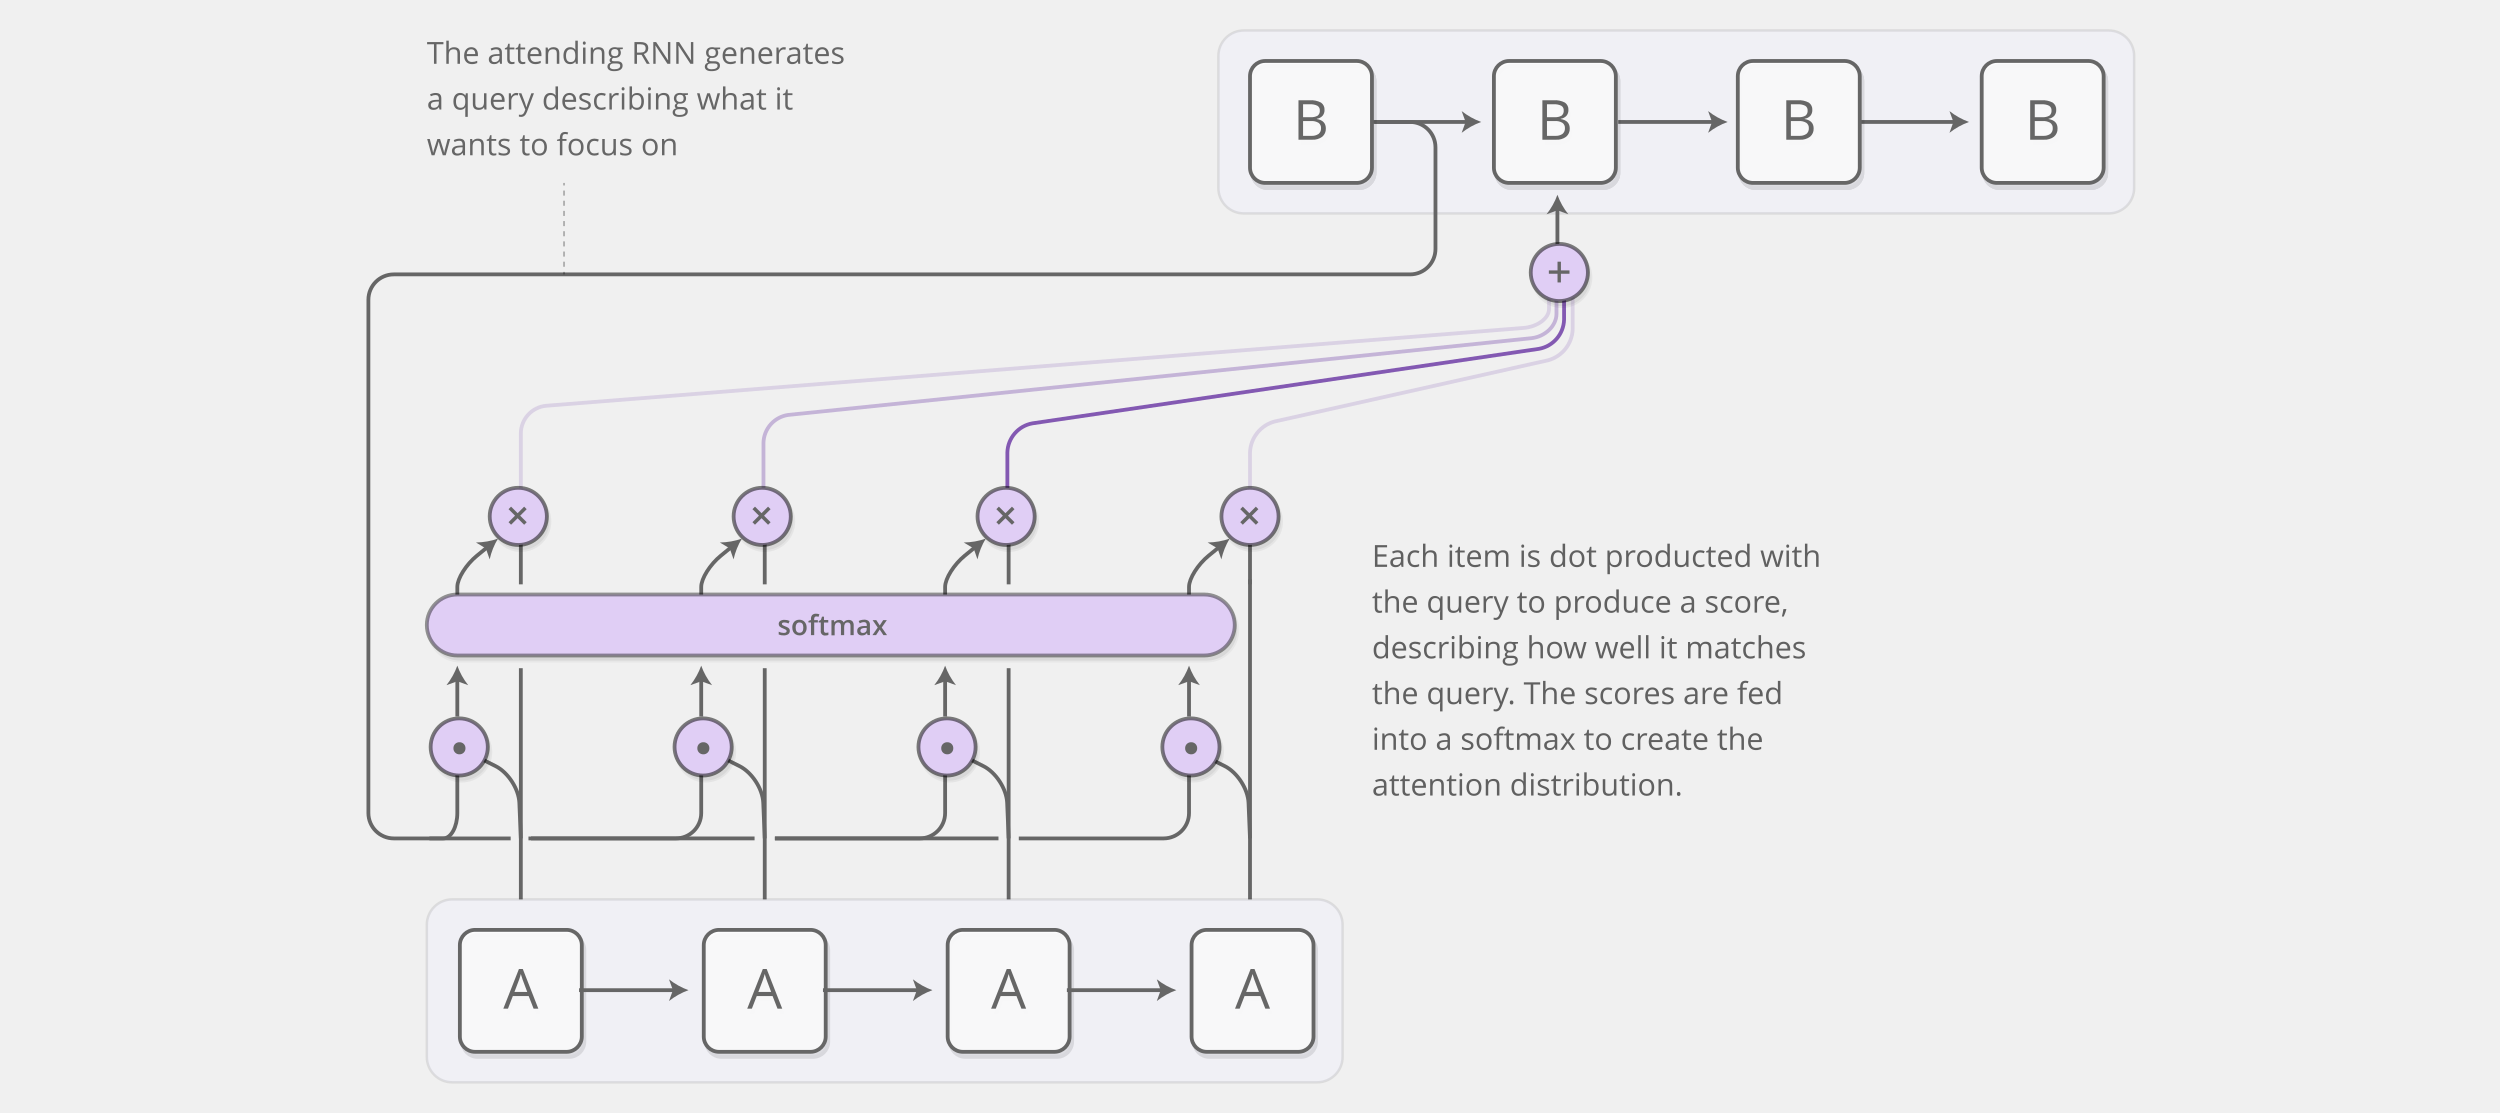
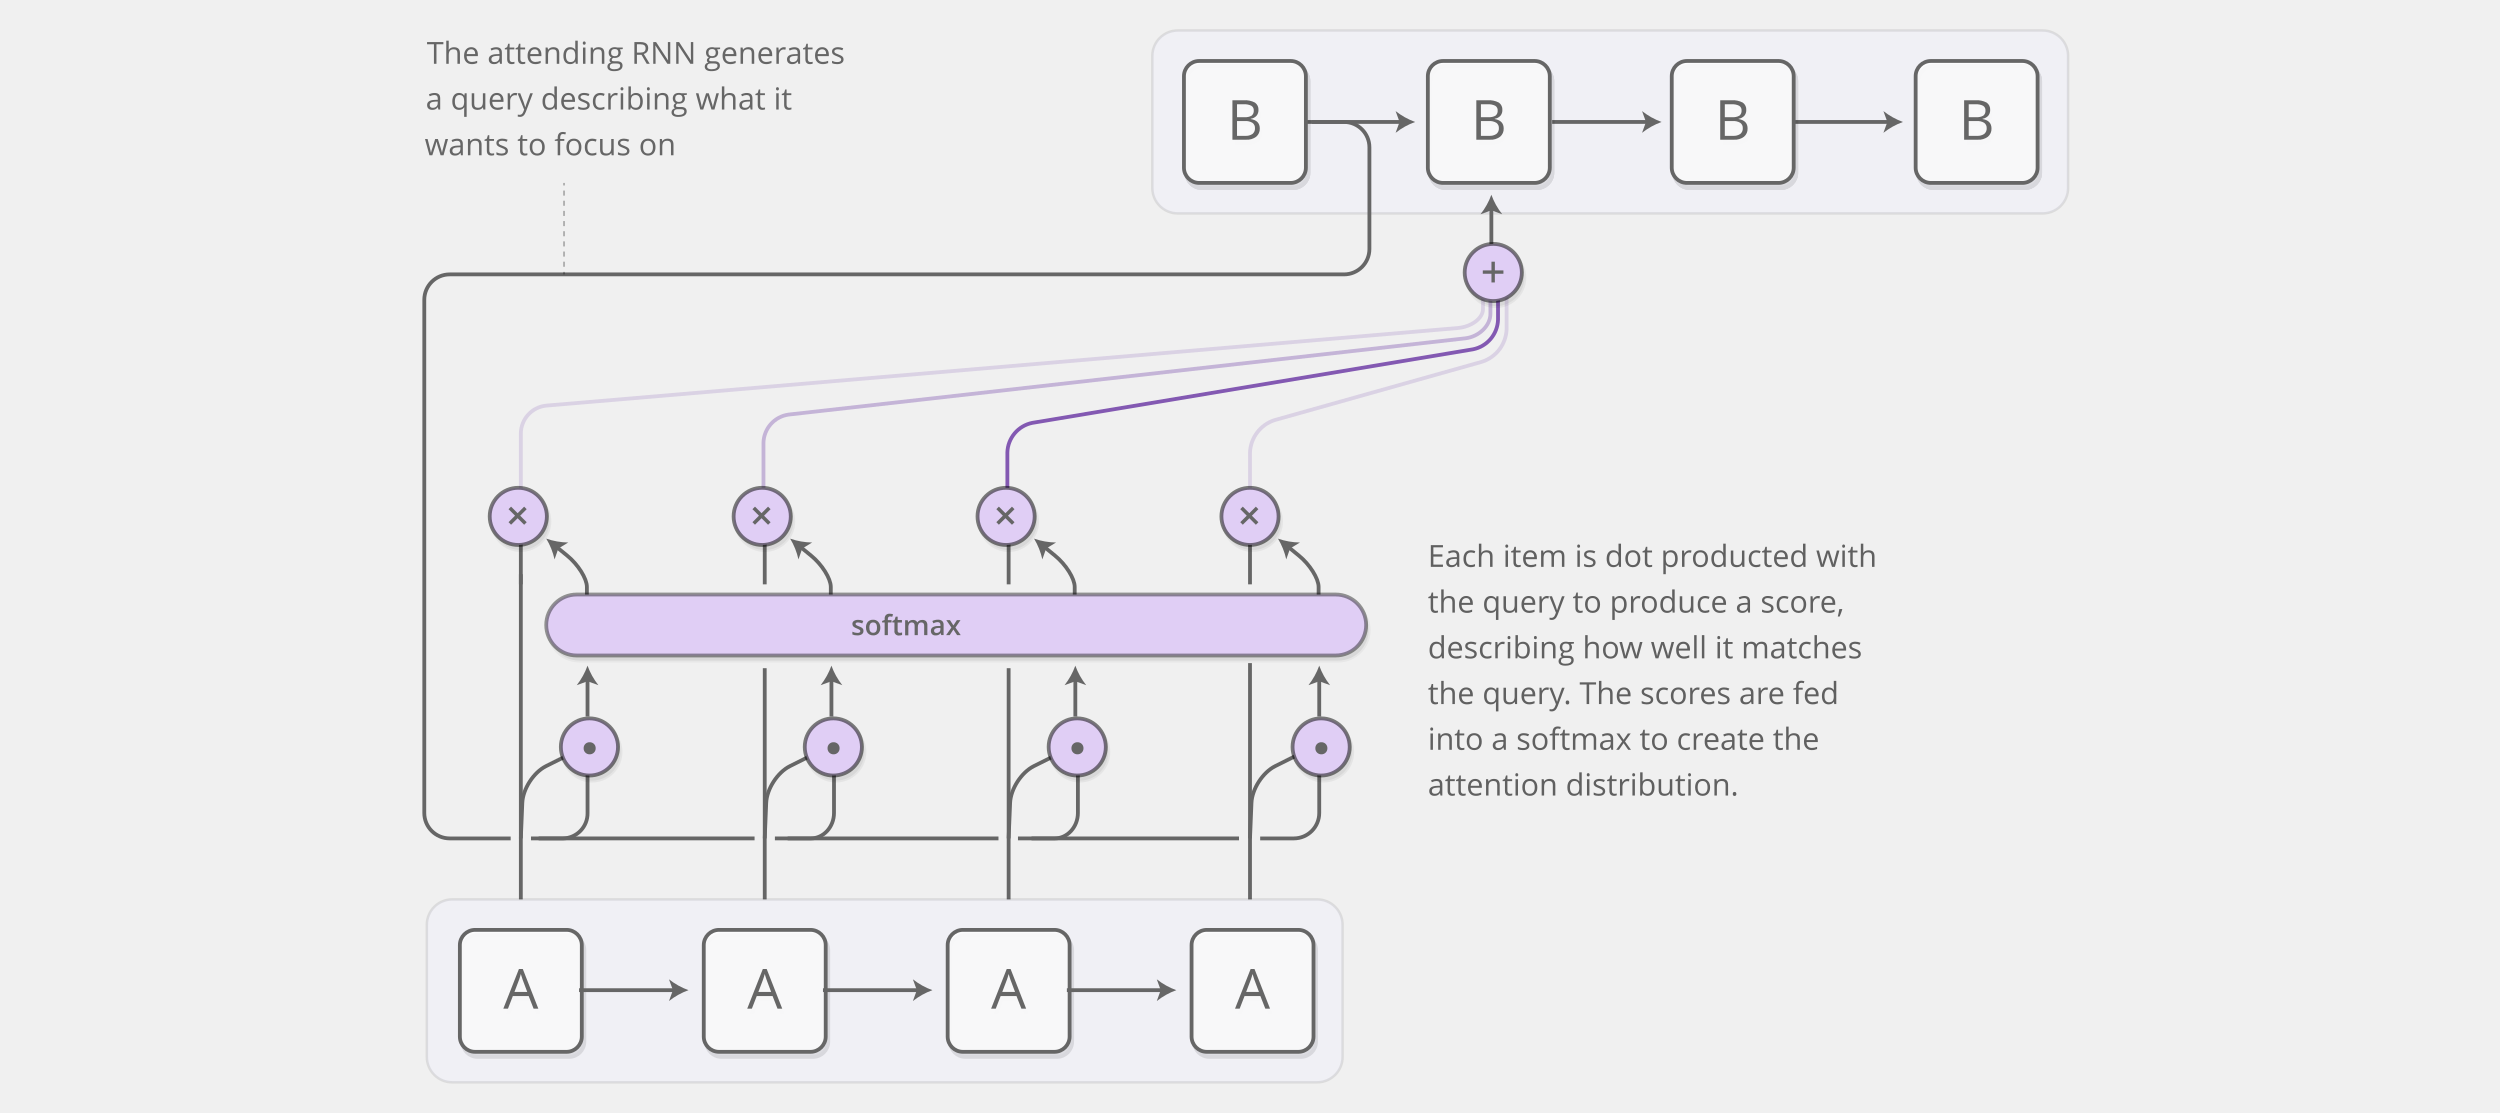
<svg xmlns="http://www.w3.org/2000/svg" xmlns:xlink="http://www.w3.org/1999/xlink" id="background" width="984" height="438" viewBox="0 0 984 438">
  <defs>
    <symbol id="rnn-bg" data-name="rnn-bg" viewBox="0 0 49.5 49.5">
      <rect x="0.75" y="0.75" width="48" height="48" rx="6" ry="6" fill="#fff" fill-opacity="0.8" stroke="#666" stroke-width="1.5" />
    </symbol>
    <symbol id="rnn-a" data-name="rnn-a" viewBox="0 0 49.5 49.5">
      <use id="rnn-bg-3" data-name="rnn-bg" width="49.5" height="49.5" xlink:href="#rnn-bg" />
      <path d="M29.77,31.75l-1.93-4.94H21.6l-1.91,4.94H17.86L24,16.14h1.52l6.11,15.61H29.77Zm-2.5-6.57-1.81-4.82q-0.35-.91-0.72-2.24a20.34,20.34,0,0,1-.67,2.24l-1.83,4.82h5Z" fill="#666" />
    </symbol>
    <symbol id="rnn-b" data-name="rnn-b" viewBox="0 0 49.5 49.5">
      <use id="rnn-bg-15" data-name="rnn-bg" width="49.5" height="49.5" xlink:href="#rnn-bg" />
      <path d="M19.83,16.21h4.39a8.29,8.29,0,0,1,4.48.92,3.27,3.27,0,0,1,1.38,2.92,3.38,3.38,0,0,1-.77,2.28,3.72,3.72,0,0,1-2.25,1.16v0.11q3.54,0.6,3.54,3.72a4,4,0,0,1-1.41,3.25,6,6,0,0,1-3.94,1.17H19.83V16.21Zm1.81,6.66h3a4.85,4.85,0,0,0,2.75-.6,2.32,2.32,0,0,0,.84-2,2,2,0,0,0-.94-1.89,5.84,5.84,0,0,0-3-.58H21.64v5.09Zm0,1.53v5.82h3.24a4.62,4.62,0,0,0,2.83-.73,2.69,2.69,0,0,0,1-2.28,2.42,2.42,0,0,0-1-2.13,5.2,5.2,0,0,0-3-.68H21.64Z" fill="#666" />
    </symbol>
    <symbol id="op-bg" data-name="op-bg" viewBox="0 0 24 24">
      <circle cx="12" cy="12" r="11.25" fill="#e0cef5" stroke="#000" stroke-miterlimit="10" stroke-opacity="0.5" stroke-width="1.5" />
    </symbol>
    <symbol id="op-sum" data-name="op-sum" viewBox="0 0 24 24">
      <use id="op-bg-3" data-name="op-bg" width="24" height="24" xlink:href="#op-bg" />
      <path d="M7.88,12.5V11.18h3.41V7.75h1.34v3.43H16V12.5H12.62v3.42H11.29V12.5H7.88Z" fill="#666" />
    </symbol>
    <symbol id="op-dot" data-name="op-dot" viewBox="0 0 24 24">
      <use width="24" height="24" xlink:href="#op-bg" />
      <path d="M14.46,12.51a2.33,2.33,0,0,1-.67,1.71,2.3,2.3,0,0,1-1.7.68,2.3,2.3,0,0,1-1.7-.68,2.32,2.32,0,0,1-.67-1.71,2.29,2.29,0,0,1,.67-1.7,2.31,2.31,0,0,1,1.7-.67,2.32,2.32,0,0,1,1.7.67A2.29,2.29,0,0,1,14.46,12.51Z" fill="#666" />
    </symbol>
    <symbol id="op-x" data-name="op-x" viewBox="0 0 24 24">
      <use id="op-bg-14" data-name="op-bg" width="24" height="24" xlink:href="#op-bg" />
      <path d="M9.16,15.28l-1-1,2.56-2.56L8.16,9.16l1-1,2.58,2.58L14.3,8.17l1,1-2.56,2.56,2.57,2.57-1,1-2.57-2.57Z" fill="#666" />
    </symbol>
  </defs>
  <g id="_Group_" data-name="&lt;Group&gt;">
-     <rect x="479.56" y="12" width="360.44" height="72" rx="10" ry="10" fill="#f0f0f5" />
-     <g opacity="0.1">
-       <rect x="479.56" y="12" width="360.44" height="72" rx="10" ry="10" fill="none" stroke="#231f20" />
-     </g>
-   </g>
-   <line x1="205" y1="366" x2="205" y2="263" fill="none" stroke="#666" stroke-miterlimit="10" stroke-width="1.5" />
+     <rect x="453.56" y="12" width="360.44" height="72" rx="10" ry="10" fill="#f0f0f5" />
+     <g opacity="0.1">
+       <rect x="453.56" y="12" width="360.44" height="72" rx="10" ry="10" fill="none" stroke="#231f20" />
+     </g>
+   </g>
+   <line x1="205" y1="366" x2="205" y2="226" fill="none" stroke="#666" stroke-miterlimit="10" stroke-width="1.5" />
  <line x1="205" y1="230" x2="205" y2="204" fill="none" stroke="#666" stroke-miterlimit="10" stroke-width="1.5" />
-   <path d="M169,330h5.5c3,0,5.5-4.5,5.5-10V290" fill="none" stroke="#666" stroke-miterlimit="10" stroke-width="1.5" />
-   <path d="M205,330l-0.58-14c-0.23-5.5-4.44-12-9.36-14.46L180,294" fill="none" stroke="#666" stroke-miterlimit="10" stroke-width="1.5" />
-   <path d="M301,330l-0.58-14c-0.23-5.5-4.44-12-9.36-14.46L276,294" fill="none" stroke="#666" stroke-miterlimit="10" stroke-width="1.5" />
-   <path d="M397,330l-0.58-14c-0.23-5.5-4.44-12-9.36-14.46L372,294" fill="none" stroke="#666" stroke-miterlimit="10" stroke-width="1.5" />
-   <path d="M492,330l-0.58-14c-0.23-5.5-4.44-12-9.36-14.46L467,294" fill="none" stroke="#666" stroke-miterlimit="10" stroke-width="1.5" />
+   <path d="M212,330h9.63a9.85,9.85,0,0,0,9.63-10V290" fill="none" stroke="#666" stroke-miterlimit="10" stroke-width="1.5" />
+   <path d="M492,330l0.58-14c0.23-5.5,4.44-12,9.36-14.46L517,294" fill="none" stroke="#666" stroke-miterlimit="10" stroke-width="1.5" />
+   <path d="M397,330l0.58-14c0.23-5.5,4.44-12,9.36-14.46L422,294" fill="none" stroke="#666" stroke-miterlimit="10" stroke-width="1.5" />
+   <path d="M301,330l0.58-14c0.23-5.5,4.44-12,9.36-14.46L326,294" fill="none" stroke="#666" stroke-miterlimit="10" stroke-width="1.5" />
+   <path d="M205,330l0.58-14c0.23-5.5,4.44-12,9.36-14.46L230,294" fill="none" stroke="#666" stroke-miterlimit="10" stroke-width="1.5" />
  <line x1="301" y1="366" x2="301" y2="263" fill="none" stroke="#666" stroke-miterlimit="10" stroke-width="1.5" />
  <line x1="301" y1="230" x2="301" y2="204" fill="none" stroke="#666" stroke-miterlimit="10" stroke-width="1.5" />
-   <path d="M208,330h58a10,10,0,0,0,10-10V290" fill="none" stroke="#666" stroke-miterlimit="10" stroke-width="1.5" />
+   <path d="M310,330h9.13c5,0,9.13-4.5,9.13-10V290" fill="none" stroke="#666" stroke-miterlimit="10" stroke-width="1.5" />
  <line x1="397" y1="366" x2="397" y2="263" fill="none" stroke="#666" stroke-miterlimit="10" stroke-width="1.5" />
  <line x1="397" y1="230" x2="397" y2="204" fill="none" stroke="#666" stroke-miterlimit="10" stroke-width="1.5" />
  <line x1="492" y1="230" x2="492" y2="204" fill="none" stroke="#666" stroke-miterlimit="10" stroke-width="1.5" />
-   <path d="M305,330h57a10,10,0,0,0,10-10V290" fill="none" stroke="#666" stroke-miterlimit="10" stroke-width="1.5" />
-   <line x1="492" y1="366" x2="492" y2="228" fill="none" stroke="#666" stroke-miterlimit="10" stroke-width="1.5" />
-   <path d="M401,330h57a10,10,0,0,0,10-10V290" fill="none" stroke="#666" stroke-miterlimit="10" stroke-width="1.5" />
+   <path d="M406,330h9.13c5,0,9.13-4.5,9.13-10V290" fill="none" stroke="#666" stroke-miterlimit="10" stroke-width="1.5" />
+   <line x1="492" y1="366" x2="492" y2="261" fill="none" stroke="#666" stroke-miterlimit="10" stroke-width="1.5" />
+   <path d="M496,330h13.25a10,10,0,0,0,10-10V290" fill="none" stroke="#666" stroke-miterlimit="10" stroke-width="1.5" />
  <line x1="209" y1="330" x2="297" y2="330" fill="none" stroke="#666" stroke-miterlimit="10" stroke-width="1.5" />
  <line x1="305" y1="330" x2="393" y2="330" fill="none" stroke="#666" stroke-miterlimit="10" stroke-width="1.5" />
+   <line x1="400.67" y1="330" x2="487.67" y2="330" fill="none" stroke="#666" stroke-miterlimit="10" stroke-width="1.5" />
  <g>
    <g opacity="0.2">
-       <path d="M205,206V170.5a11,11,0,0,1,10-10.79l384.69-30.64c5.48-.44,10-3.78,10-7.43V115" fill="none" stroke="#8359b2" stroke-miterlimit="10" stroke-width="1.5" />
+       <path d="M205,206V170.5a11.11,11.11,0,0,1,10-10.85l358.7-30.53c5.48-.47,10-3.83,10-7.48V115" fill="none" stroke="#8359b2" stroke-miterlimit="10" stroke-width="1.5" />
    </g>
    <g opacity="0.4">
-       <path d="M300.5,206V174.29a11.36,11.36,0,0,1,9.95-11l292.23-30.17c5.47-.56,9.95-4.87,9.95-9.56V115" fill="none" stroke="#8359b2" stroke-miterlimit="10" stroke-width="1.5" />
-     </g>
-     <path d="M396.5,206V178.08a12,12,0,0,1,9.89-11.46l199.34-29.32a12,12,0,0,0,9.89-11.46V115" fill="none" stroke="#8359b2" stroke-miterlimit="10" stroke-width="1.5" />
+       <path d="M300.5,206V174.29a11.49,11.49,0,0,1,9.94-11.12l266.25-30c5.47-.62,9.94-5,9.94-9.65V115" fill="none" stroke="#8359b2" stroke-miterlimit="10" stroke-width="1.5" />
+     </g>
+     <path d="M396.5,206V178.08a12.25,12.25,0,0,1,9.86-11.65l173.4-28.94a12.25,12.25,0,0,0,9.86-11.65V115" fill="none" stroke="#8359b2" stroke-miterlimit="10" stroke-width="1.5" />
    <g opacity="0.2">
-       <path d="M492,206V178.08a13.1,13.1,0,0,1,9.76-12.19l107.48-24.07A13.1,13.1,0,0,0,619,129.65V115" fill="none" stroke="#8359b2" stroke-miterlimit="10" stroke-width="1.5" />
+       <path d="M492,206V178.08a14,14,0,0,1,9.63-12.71l81.75-23A14,14,0,0,0,593,129.65V115" fill="none" stroke="#8359b2" stroke-miterlimit="10" stroke-width="1.5" />
    </g>
  </g>
  <g id="_Group_2" data-name="&lt;Group&gt;">
    <rect x="168" y="354" width="360.44" height="72" rx="10" ry="10" fill="#f0f0f5" />
    <g opacity="0.1">
      <rect x="168" y="354" width="360.44" height="72" rx="10" ry="10" fill="none" stroke="#231f20" />
    </g>
  </g>
  <g id="_Group_3" data-name="&lt;Group&gt;">
    <g opacity="0.1">
      <rect x="182" y="368" width="48" height="48" rx="6" ry="6" opacity="0.8" />
      <rect x="182" y="368" width="48" height="48" rx="6" ry="6" fill="none" stroke="#000" stroke-width="1.5" />
      <path d="M211,399l-1.93-4.94h-6.23L200.94,399h-1.83l6.14-15.61h1.52L212.89,399H211Zm-2.5-6.57-1.81-4.82q-0.35-.91-0.72-2.24a20.34,20.34,0,0,1-.67,2.24l-1.83,4.82h5Z" />
    </g>
    <use width="49.5" height="49.5" transform="translate(180.25 365.25)" xlink:href="#rnn-a" />
  </g>
  <g>
    <g opacity="0.1">
      <rect x="278" y="368" width="48" height="48" rx="6" ry="6" opacity="0.8" />
      <rect x="278" y="368" width="48" height="48" rx="6" ry="6" fill="none" stroke="#000" stroke-width="1.5" />
      <path d="M307,399l-1.93-4.94h-6.23L296.94,399h-1.83l6.14-15.61h1.52L308.89,399H307Zm-2.5-6.57-1.81-4.82q-0.35-.91-0.72-2.24a20.34,20.34,0,0,1-.67,2.24l-1.83,4.82h5Z" />
    </g>
    <use width="49.5" height="49.5" transform="translate(276.25 365.25)" xlink:href="#rnn-a" />
  </g>
  <g>
    <g opacity="0.1">
      <rect x="374" y="368" width="48" height="48" rx="6" ry="6" opacity="0.8" />
      <rect x="374" y="368" width="48" height="48" rx="6" ry="6" fill="none" stroke="#000" stroke-width="1.5" />
      <path d="M403,399l-1.93-4.94h-6.23L392.94,399h-1.83l6.14-15.61h1.52L404.89,399H403Zm-2.5-6.57-1.81-4.82q-0.35-.91-0.72-2.24a20.34,20.34,0,0,1-.67,2.24l-1.83,4.82h5Z" />
    </g>
    <use width="49.5" height="49.5" transform="translate(372.25 365.25)" xlink:href="#rnn-a" />
  </g>
  <g id="_Group_4" data-name="&lt;Group&gt;">
    <g opacity="0.1">
      <rect x="470" y="368" width="48" height="48" rx="6" ry="6" opacity="0.8" />
      <rect x="470" y="368" width="48" height="48" rx="6" ry="6" fill="none" stroke="#000" stroke-width="1.5" />
      <path d="M499,399l-1.93-4.94h-6.23L488.94,399h-1.83l6.14-15.61h1.52L500.89,399H499Zm-2.5-6.57-1.81-4.82q-0.35-.91-0.72-2.24a20.34,20.34,0,0,1-.67,2.24l-1.83,4.82h5Z" />
    </g>
    <use width="49.5" height="49.5" transform="translate(468.25 365.25)" xlink:href="#rnn-a" />
  </g>
-   <text transform="translate(168 25.12)" font-size="12" fill="#666" font-family="Open Sans">The attending RNN generates <tspan x="0" y="18">a query describing what it </tspan>
-     <tspan x="0" y="36">wants to focus on</tspan>
+   <text transform="translate(167.98 25.12)" font-size="12" fill="#666" font-family="Open Sans">The attending RNN generates <tspan x="-0.42" y="18">a query describing what it </tspan>
+     <tspan x="-0.84" y="36">wants to focus on</tspan>
  </text>
  <g opacity="0.6">
-     <text transform="translate(540 223.12)" font-size="12" font-family="Open Sans">Each item is dot producted with <tspan x="0" y="18">the query to produce a score, </tspan>
+     <text transform="translate(562 223.12)" font-size="12" font-family="Open Sans">Each item is dot producted with <tspan x="0" y="18">the query to produce a score, </tspan>
      <tspan x="0" y="36">describing how well it matches </tspan>
      <tspan x="0" y="54">the query. The scores are fed </tspan>
      <tspan x="0" y="72">into a softmax to create the </tspan>
      <tspan x="0" y="90">attention distribution.</tspan>
    </text>
  </g>
-   <path d="M201,330H155a10,10,0,0,1-10-10V118a10,10,0,0,1,10-10H555a10,10,0,0,0,10-10V58a10,10,0,0,0-10-10H541" fill="none" stroke="#666" stroke-miterlimit="10" stroke-width="1.5" />
-   <g>
+   <path d="M201,330H177a10,10,0,0,1-10-10V118a10,10,0,0,1,10-10H529a10,10,0,0,0,10-10V58a10,10,0,0,0-10-10H516.37" fill="none" stroke="#666" stroke-miterlimit="10" stroke-width="1.5" />
+   <g>
+     <line x1="227.92" y1="389.73" x2="265.57" y2="389.73" fill="none" stroke="#666" stroke-miterlimit="10" stroke-width="1.5" />
+     <path d="M271,389.73a27.2,27.2,0,0,0-7.69,4.28l1.55-4.28-1.55-4.28A27.18,27.18,0,0,0,271,389.73Z" fill="#666" />
+   </g>
+   <g>
+     <line x1="323.92" y1="389.73" x2="361.57" y2="389.73" fill="none" stroke="#666" stroke-miterlimit="10" stroke-width="1.5" />
+     <path d="M367,389.73a27.2,27.2,0,0,0-7.69,4.28l1.55-4.28-1.55-4.28A27.18,27.18,0,0,0,367,389.73Z" fill="#666" />
+   </g>
+   <g>
+     <line x1="419.92" y1="389.73" x2="457.57" y2="389.73" fill="none" stroke="#666" stroke-miterlimit="10" stroke-width="1.5" />
+     <path d="M463,389.73a27.2,27.2,0,0,0-7.69,4.28l1.55-4.28-1.55-4.28A27.18,27.18,0,0,0,463,389.73Z" fill="#666" />
+   </g>
+   <g>
+     <path d="M519,237v-6c0-3.3-3.49-8.84-7.76-12.31l-4-3.27" fill="none" stroke="#666" stroke-miterlimit="10" stroke-width="1.5" />
+     <path d="M503,212a27.2,27.2,0,0,0,8.67,1.53l-3.9,2.35-1.5,4.3A27.18,27.18,0,0,0,503,212Z" fill="#666" />
+   </g>
+   <g>
+     <line x1="231.25" y1="282" x2="231.25" y2="267.43" fill="none" stroke="#666" stroke-miterlimit="10" stroke-width="1.5" />
+     <path d="M231.25,262a27.2,27.2,0,0,0,4.28,7.69l-4.28-1.55L227,269.69A27.17,27.17,0,0,0,231.25,262Z" fill="#666" />
+   </g>
+   <g>
+     <path d="M423,237v-6c0-3.3-3.49-8.84-7.76-12.31l-4-3.27" fill="none" stroke="#666" stroke-miterlimit="10" stroke-width="1.5" />
+     <path d="M407,212a27.2,27.2,0,0,0,8.67,1.53l-3.9,2.35-1.5,4.3A27.18,27.18,0,0,0,407,212Z" fill="#666" />
+   </g>
+   <g>
+     <line x1="327.25" y1="282" x2="327.25" y2="267.43" fill="none" stroke="#666" stroke-miterlimit="10" stroke-width="1.5" />
+     <path d="M327.25,262a27.2,27.2,0,0,0,4.28,7.69l-4.28-1.55L323,269.69A27.17,27.17,0,0,0,327.25,262Z" fill="#666" />
+   </g>
+   <g>
+     <path d="M327,237v-6c0-3.3-3.49-8.84-7.76-12.31l-4-3.27" fill="none" stroke="#666" stroke-miterlimit="10" stroke-width="1.5" />
+     <path d="M311,212a27.2,27.2,0,0,0,8.67,1.53l-3.9,2.35-1.5,4.3A27.18,27.18,0,0,0,311,212Z" fill="#666" />
+   </g>
+   <g>
+     <line x1="423.25" y1="282" x2="423.25" y2="267.43" fill="none" stroke="#666" stroke-miterlimit="10" stroke-width="1.5" />
+     <path d="M423.25,262a27.2,27.2,0,0,0,4.28,7.69l-4.28-1.55L419,269.69A27.17,27.17,0,0,0,423.25,262Z" fill="#666" />
+   </g>
+   <g>
+     <path d="M231,237v-6c0-3.3-3.49-8.84-7.76-12.31l-4-3.27" fill="none" stroke="#666" stroke-miterlimit="10" stroke-width="1.5" />
+     <path d="M215,212a27.2,27.2,0,0,0,8.67,1.53l-3.9,2.35-1.5,4.3A27.18,27.18,0,0,0,215,212Z" fill="#666" />
+   </g>
+   <g>
+     <line x1="519.25" y1="282" x2="519.25" y2="267.43" fill="none" stroke="#666" stroke-miterlimit="10" stroke-width="1.5" />
+     <path d="M519.25,262a27.2,27.2,0,0,0,4.28,7.69l-4.28-1.55L515,269.69A27.17,27.17,0,0,0,519.25,262Z" fill="#666" />
+   </g>
+   <g>
+     <line x1="513.92" y1="48" x2="551.57" y2="48" fill="none" stroke="#666" stroke-miterlimit="10" stroke-width="1.5" />
+     <path d="M557,48a27.2,27.2,0,0,0-7.69,4.28L550.86,48l-1.55-4.28A27.18,27.18,0,0,0,557,48Z" fill="#666" />
+   </g>
+   <g>
+     <line x1="610.92" y1="48" x2="648.57" y2="48" fill="none" stroke="#666" stroke-miterlimit="10" stroke-width="1.5" />
+     <path d="M654,48a27.2,27.2,0,0,0-7.69,4.28L647.86,48l-1.55-4.28A27.18,27.18,0,0,0,654,48Z" fill="#666" />
+   </g>
+   <g>
+     <line x1="705.92" y1="48" x2="743.57" y2="48" fill="none" stroke="#666" stroke-miterlimit="10" stroke-width="1.5" />
+     <path d="M749,48a27.2,27.2,0,0,0-7.69,4.28L742.86,48l-1.55-4.28A27.18,27.18,0,0,0,749,48Z" fill="#666" />
+   </g>
+   <g>
+     <line x1="587" y1="108.81" x2="587" y2="82.08" fill="none" stroke="#666" stroke-miterlimit="10" stroke-width="1.5" />
+     <path d="M587,76.65a27.2,27.2,0,0,0,4.28,7.69L587,82.79l-4.28,1.55A27.18,27.18,0,0,0,587,76.65Z" fill="#666" />
+   </g>
+   <g id="_Group_5" data-name="&lt;Group&gt;">
+     <g opacity="0.1">
+       <rect x="467" y="26" width="48" height="48" rx="6" ry="6" opacity="0.8" />
+       <rect x="467" y="26" width="48" height="48" rx="6" ry="6" fill="none" stroke="#000" stroke-width="1.5" />
+       <rect x="467" y="26" width="48" height="48" rx="6" ry="6" fill="none" stroke="#000" stroke-width="1.5" />
+       <rect x="467" y="26" width="48" height="48" rx="6" ry="6" fill="none" stroke="#000" stroke-width="1.5" />
+       <path d="M486.08,41.46h4.39a8.29,8.29,0,0,1,4.48.92,3.27,3.27,0,0,1,1.38,2.92,3.38,3.38,0,0,1-.77,2.28,3.72,3.72,0,0,1-2.25,1.16v0.11q3.54,0.6,3.54,3.72a4,4,0,0,1-1.41,3.25A6,6,0,0,1,491.5,57h-5.42V41.46Zm1.81,6.66h3a4.85,4.85,0,0,0,2.75-.6,2.32,2.32,0,0,0,.84-2,2,2,0,0,0-.94-1.89,5.84,5.84,0,0,0-3-.58h-2.66v5.09Zm0,1.53v5.82h3.24a4.62,4.62,0,0,0,2.83-.73,2.69,2.69,0,0,0,1-2.28,2.42,2.42,0,0,0-1-2.13,5.2,5.2,0,0,0-3-.68h-3.09Z" />
+     </g>
+     <use width="49.5" height="49.5" transform="translate(465.25 23.25)" xlink:href="#rnn-b" />
+   </g>
+   <g id="_Group_6" data-name="&lt;Group&gt;">
+     <g opacity="0.1">
+       <rect x="563" y="26" width="48" height="48" rx="6" ry="6" opacity="0.8" />
+       <rect x="563" y="26" width="48" height="48" rx="6" ry="6" fill="none" stroke="#000" stroke-width="1.5" />
+       <rect x="563" y="26" width="48" height="48" rx="6" ry="6" fill="none" stroke="#000" stroke-width="1.5" />
+       <rect x="563" y="26" width="48" height="48" rx="6" ry="6" fill="none" stroke="#000" stroke-width="1.5" />
+       <path d="M582.08,41.46h4.39a8.29,8.29,0,0,1,4.48.92,3.27,3.27,0,0,1,1.38,2.92,3.38,3.38,0,0,1-.77,2.28,3.72,3.72,0,0,1-2.25,1.16v0.11q3.54,0.6,3.54,3.72a4,4,0,0,1-1.41,3.25A6,6,0,0,1,587.5,57h-5.42V41.46Zm1.81,6.66h3a4.85,4.85,0,0,0,2.75-.6,2.32,2.32,0,0,0,.84-2,2,2,0,0,0-.94-1.89,5.84,5.84,0,0,0-3-.58h-2.66v5.09Zm0,1.53v5.82h3.24a4.62,4.62,0,0,0,2.83-.73,2.69,2.69,0,0,0,1-2.28,2.42,2.42,0,0,0-1-2.13,5.2,5.2,0,0,0-3-.68h-3.09Z" />
+     </g>
+     <use width="49.5" height="49.5" transform="translate(561.25 23.25)" xlink:href="#rnn-b" />
+   </g>
+   <g>
+     <g opacity="0.1">
+       <rect x="659" y="26" width="48" height="48" rx="6" ry="6" opacity="0.8" />
+       <rect x="659" y="26" width="48" height="48" rx="6" ry="6" fill="none" stroke="#000" stroke-width="1.5" />
+       <rect x="659" y="26" width="48" height="48" rx="6" ry="6" fill="none" stroke="#000" stroke-width="1.5" />
+       <rect x="659" y="26" width="48" height="48" rx="6" ry="6" fill="none" stroke="#000" stroke-width="1.5" />
+       <path d="M678.08,41.46h4.39a8.29,8.29,0,0,1,4.48.92,3.27,3.27,0,0,1,1.38,2.92,3.38,3.38,0,0,1-.77,2.28,3.72,3.72,0,0,1-2.25,1.16v0.11q3.54,0.6,3.54,3.72a4,4,0,0,1-1.41,3.25A6,6,0,0,1,683.5,57h-5.42V41.46Zm1.81,6.66h3a4.85,4.85,0,0,0,2.75-.6,2.32,2.32,0,0,0,.84-2,2,2,0,0,0-.94-1.89,5.84,5.84,0,0,0-3-.58h-2.66v5.09Zm0,1.53v5.82h3.24a4.62,4.62,0,0,0,2.83-.73,2.69,2.69,0,0,0,1-2.28,2.42,2.42,0,0,0-1-2.13,5.2,5.2,0,0,0-3-.68h-3.09Z" />
+     </g>
+     <use width="49.5" height="49.5" transform="translate(657.25 23.25)" xlink:href="#rnn-b" />
+   </g>
+   <g id="_Group_7" data-name="&lt;Group&gt;">
+     <g opacity="0.1">
+       <rect x="755" y="26" width="48" height="48" rx="6" ry="6" opacity="0.8" />
+       <rect x="755" y="26" width="48" height="48" rx="6" ry="6" fill="none" stroke="#000" stroke-width="1.5" />
+       <rect x="755" y="26" width="48" height="48" rx="6" ry="6" fill="none" stroke="#000" stroke-width="1.5" />
+       <rect x="755" y="26" width="48" height="48" rx="6" ry="6" fill="none" stroke="#000" stroke-width="1.5" />
+       <path d="M774.08,41.46h4.39a8.29,8.29,0,0,1,4.48.92,3.27,3.27,0,0,1,1.38,2.92,3.38,3.38,0,0,1-.77,2.28,3.72,3.72,0,0,1-2.25,1.16v0.11q3.54,0.6,3.54,3.72a4,4,0,0,1-1.41,3.25A6,6,0,0,1,779.5,57h-5.42V41.46Zm1.81,6.66h3a4.85,4.85,0,0,0,2.75-.6,2.32,2.32,0,0,0,.84-2,2,2,0,0,0-.94-1.89,5.84,5.84,0,0,0-3-.58h-2.66v5.09Zm0,1.53v5.82h3.24a4.62,4.62,0,0,0,2.83-.73,2.69,2.69,0,0,0,1-2.28,2.42,2.42,0,0,0-1-2.13,5.2,5.2,0,0,0-3-.68h-3.09Z" />
+     </g>
+     <use width="49.5" height="49.5" transform="translate(753.25 23.25)" xlink:href="#rnn-b" />
+   </g>
+   <g id="_Group_8" data-name="&lt;Group&gt;">
+     <g opacity="0.1">
+       <circle cx="588.75" cy="109.25" r="11.25" />
+       <circle cx="588.75" cy="109.25" r="11.25" fill="none" stroke="#000" stroke-miterlimit="10" stroke-width="1.5" opacity="0.5" />
+       <path d="M584.63,109.75v-1.31H588V105h1.34v3.43h3.41v1.31h-3.41v3.42H588v-3.42h-3.41Z" />
+     </g>
+     <use width="24" height="24" transform="translate(575.75 95.25)" xlink:href="#op-sum" />
+   </g>
+   <g>
+     <g opacity="0.1">
+       <rect x="216" y="236" width="322.72" height="24" rx="12" ry="12" />
+       <rect x="216" y="236" width="322.72" height="24" rx="12" ry="12" fill="none" stroke="#000" stroke-miterlimit="10" stroke-width="1.5" opacity="0.4" />
+     </g>
    <g>
-       <line x1="227.92" y1="389.73" x2="265.57" y2="389.73" fill="none" stroke="#666" stroke-miterlimit="10" stroke-width="1.5" />
-       <path d="M271,389.73a27.2,27.2,0,0,0-7.69,4.28l1.55-4.28-1.55-4.28A27.18,27.18,0,0,0,271,389.73Z" fill="#666" />
-     </g>
-     <g>
-       <line x1="323.92" y1="389.73" x2="361.57" y2="389.73" fill="none" stroke="#666" stroke-miterlimit="10" stroke-width="1.5" />
-       <path d="M367,389.73a27.2,27.2,0,0,0-7.69,4.28l1.55-4.28-1.55-4.28A27.18,27.18,0,0,0,367,389.73Z" fill="#666" />
-     </g>
-     <g>
-       <line x1="419.92" y1="389.73" x2="457.57" y2="389.73" fill="none" stroke="#666" stroke-miterlimit="10" stroke-width="1.5" />
-       <path d="M463,389.73a27.2,27.2,0,0,0-7.69,4.28l1.55-4.28-1.55-4.28A27.18,27.18,0,0,0,463,389.73Z" fill="#666" />
-     </g>
-     <g>
-       <path d="M180,237v-6c0-3.3,3.49-8.84,7.76-12.31l4-3.27" fill="none" stroke="#666" stroke-miterlimit="10" stroke-width="1.5" />
-       <path d="M196,212a27.2,27.2,0,0,0-3.27,8.17l-1.5-4.3-3.9-2.35A27.18,27.18,0,0,0,196,212Z" fill="#666" />
-     </g>
-     <g>
-       <line x1="180" y1="282" x2="180" y2="267.43" fill="none" stroke="#666" stroke-miterlimit="10" stroke-width="1.5" />
-       <path d="M180,262a27.2,27.2,0,0,0,4.28,7.69L180,268.14l-4.28,1.55A27.18,27.18,0,0,0,180,262Z" fill="#666" />
-     </g>
-     <g>
-       <path d="M276,237v-6c0-3.3,3.49-8.84,7.76-12.31l4-3.27" fill="none" stroke="#666" stroke-miterlimit="10" stroke-width="1.5" />
-       <path d="M292,212a27.2,27.2,0,0,0-3.27,8.17l-1.5-4.3-3.9-2.35A27.18,27.18,0,0,0,292,212Z" fill="#666" />
-     </g>
-     <g>
-       <line x1="276" y1="282" x2="276" y2="267.43" fill="none" stroke="#666" stroke-miterlimit="10" stroke-width="1.5" />
-       <path d="M276,262a27.2,27.2,0,0,0,4.28,7.69L276,268.14l-4.28,1.55A27.18,27.18,0,0,0,276,262Z" fill="#666" />
-     </g>
-     <g>
-       <path d="M372,237v-6c0-3.3,3.49-8.84,7.76-12.31l4-3.27" fill="none" stroke="#666" stroke-miterlimit="10" stroke-width="1.5" />
-       <path d="M388,212a27.2,27.2,0,0,0-3.27,8.17l-1.5-4.3-3.9-2.35A27.18,27.18,0,0,0,388,212Z" fill="#666" />
-     </g>
-     <g>
-       <line x1="372" y1="282" x2="372" y2="267.43" fill="none" stroke="#666" stroke-miterlimit="10" stroke-width="1.5" />
-       <path d="M372,262a27.2,27.2,0,0,0,4.28,7.69L372,268.14l-4.28,1.55A27.18,27.18,0,0,0,372,262Z" fill="#666" />
-     </g>
-     <g>
-       <path d="M468,237v-6c0-3.3,3.49-8.84,7.76-12.31l4-3.27" fill="none" stroke="#666" stroke-miterlimit="10" stroke-width="1.5" />
-       <path d="M484,212a27.2,27.2,0,0,0-3.27,8.17l-1.5-4.3-3.9-2.35A27.18,27.18,0,0,0,484,212Z" fill="#666" />
-     </g>
-     <g>
-       <line x1="468" y1="282" x2="468" y2="267.43" fill="none" stroke="#666" stroke-miterlimit="10" stroke-width="1.5" />
-       <path d="M468,262a27.2,27.2,0,0,0,4.28,7.69L468,268.14l-4.28,1.55A27.18,27.18,0,0,0,468,262Z" fill="#666" />
-     </g>
-     <g>
-       <line x1="539.92" y1="48" x2="577.57" y2="48" fill="none" stroke="#666" stroke-miterlimit="10" stroke-width="1.5" />
-       <path d="M583,48a27.2,27.2,0,0,0-7.69,4.28L576.86,48l-1.55-4.28A27.18,27.18,0,0,0,583,48Z" fill="#666" />
-     </g>
-     <g>
-       <line x1="636.92" y1="48" x2="674.57" y2="48" fill="none" stroke="#666" stroke-miterlimit="10" stroke-width="1.5" />
-       <path d="M680,48a27.2,27.2,0,0,0-7.69,4.28L673.86,48l-1.55-4.28A27.18,27.18,0,0,0,680,48Z" fill="#666" />
-     </g>
-     <g>
-       <line x1="731.92" y1="48" x2="769.57" y2="48" fill="none" stroke="#666" stroke-miterlimit="10" stroke-width="1.5" />
-       <path d="M775,48a27.2,27.2,0,0,0-7.69,4.28L768.86,48l-1.55-4.28A27.18,27.18,0,0,0,775,48Z" fill="#666" />
-     </g>
-     <g>
-       <line x1="613" y1="108.81" x2="613" y2="82.08" fill="none" stroke="#666" stroke-miterlimit="10" stroke-width="1.5" />
-       <path d="M613,76.65a27.2,27.2,0,0,0,4.28,7.69L613,82.79l-4.28,1.55A27.18,27.18,0,0,0,613,76.65Z" fill="#666" />
-     </g>
-   </g>
-   <g id="_Group_5" data-name="&lt;Group&gt;">
-     <g opacity="0.1">
-       <rect x="493" y="26" width="48" height="48" rx="6" ry="6" opacity="0.8" />
-       <rect x="493" y="26" width="48" height="48" rx="6" ry="6" fill="none" stroke="#000" stroke-width="1.5" />
-       <rect x="493" y="26" width="48" height="48" rx="6" ry="6" fill="none" stroke="#000" stroke-width="1.5" />
-       <rect x="493" y="26" width="48" height="48" rx="6" ry="6" fill="none" stroke="#000" stroke-width="1.5" />
-       <path d="M512.08,41.46h4.39a8.29,8.29,0,0,1,4.48.92,3.27,3.27,0,0,1,1.38,2.92,3.38,3.38,0,0,1-.77,2.28,3.72,3.72,0,0,1-2.25,1.16v0.11q3.54,0.6,3.54,3.72a4,4,0,0,1-1.41,3.25A6,6,0,0,1,517.5,57h-5.42V41.46Zm1.81,6.66h3a4.85,4.85,0,0,0,2.75-.6,2.32,2.32,0,0,0,.84-2,2,2,0,0,0-.94-1.89,5.84,5.84,0,0,0-3-.58h-2.66v5.09Zm0,1.53v5.82h3.24a4.62,4.62,0,0,0,2.83-.73,2.69,2.69,0,0,0,1-2.28,2.42,2.42,0,0,0-1-2.13,5.2,5.2,0,0,0-3-.68h-3.09Z" />
-     </g>
-     <use width="49.5" height="49.5" transform="translate(491.25 23.25)" xlink:href="#rnn-b" />
-   </g>
-   <g id="_Group_6" data-name="&lt;Group&gt;">
-     <g opacity="0.1">
-       <rect x="589" y="26" width="48" height="48" rx="6" ry="6" opacity="0.8" />
-       <rect x="589" y="26" width="48" height="48" rx="6" ry="6" fill="none" stroke="#000" stroke-width="1.5" />
-       <rect x="589" y="26" width="48" height="48" rx="6" ry="6" fill="none" stroke="#000" stroke-width="1.5" />
-       <rect x="589" y="26" width="48" height="48" rx="6" ry="6" fill="none" stroke="#000" stroke-width="1.5" />
-       <path d="M608.08,41.46h4.39a8.29,8.29,0,0,1,4.48.92,3.27,3.27,0,0,1,1.38,2.92,3.38,3.38,0,0,1-.77,2.28,3.72,3.72,0,0,1-2.25,1.16v0.11q3.54,0.6,3.54,3.72a4,4,0,0,1-1.41,3.25A6,6,0,0,1,613.5,57h-5.42V41.46Zm1.81,6.66h3a4.85,4.85,0,0,0,2.75-.6,2.32,2.32,0,0,0,.84-2,2,2,0,0,0-.94-1.89,5.84,5.84,0,0,0-3-.58h-2.66v5.09Zm0,1.53v5.82h3.24a4.62,4.62,0,0,0,2.83-.73,2.69,2.69,0,0,0,1-2.28,2.42,2.42,0,0,0-1-2.13,5.2,5.2,0,0,0-3-.68h-3.09Z" />
-     </g>
-     <use width="49.5" height="49.5" transform="translate(587.25 23.25)" xlink:href="#rnn-b" />
-   </g>
-   <g>
-     <g opacity="0.1">
-       <rect x="685" y="26" width="48" height="48" rx="6" ry="6" opacity="0.8" />
-       <rect x="685" y="26" width="48" height="48" rx="6" ry="6" fill="none" stroke="#000" stroke-width="1.5" />
-       <rect x="685" y="26" width="48" height="48" rx="6" ry="6" fill="none" stroke="#000" stroke-width="1.5" />
-       <rect x="685" y="26" width="48" height="48" rx="6" ry="6" fill="none" stroke="#000" stroke-width="1.5" />
-       <path d="M704.08,41.46h4.39a8.29,8.29,0,0,1,4.48.92,3.27,3.27,0,0,1,1.38,2.92,3.38,3.38,0,0,1-.77,2.28,3.72,3.72,0,0,1-2.25,1.16v0.11q3.54,0.6,3.54,3.72a4,4,0,0,1-1.41,3.25A6,6,0,0,1,709.5,57h-5.42V41.46Zm1.81,6.66h3a4.85,4.85,0,0,0,2.75-.6,2.32,2.32,0,0,0,.84-2,2,2,0,0,0-.94-1.89,5.84,5.84,0,0,0-3-.58h-2.66v5.09Zm0,1.53v5.82h3.24a4.62,4.62,0,0,0,2.83-.73,2.69,2.69,0,0,0,1-2.28,2.42,2.42,0,0,0-1-2.13,5.2,5.2,0,0,0-3-.68h-3.09Z" />
-     </g>
-     <use width="49.5" height="49.5" transform="translate(683.25 23.25)" xlink:href="#rnn-b" />
-   </g>
-   <g id="_Group_7" data-name="&lt;Group&gt;">
-     <g opacity="0.1">
-       <rect x="781" y="26" width="48" height="48" rx="6" ry="6" opacity="0.8" />
-       <rect x="781" y="26" width="48" height="48" rx="6" ry="6" fill="none" stroke="#000" stroke-width="1.5" />
-       <rect x="781" y="26" width="48" height="48" rx="6" ry="6" fill="none" stroke="#000" stroke-width="1.5" />
-       <rect x="781" y="26" width="48" height="48" rx="6" ry="6" fill="none" stroke="#000" stroke-width="1.5" />
-       <path d="M800.08,41.46h4.39a8.29,8.29,0,0,1,4.48.92,3.27,3.27,0,0,1,1.38,2.92,3.38,3.38,0,0,1-.77,2.28,3.72,3.72,0,0,1-2.25,1.16v0.11q3.54,0.6,3.54,3.72a4,4,0,0,1-1.41,3.25A6,6,0,0,1,805.5,57h-5.42V41.46Zm1.81,6.66h3a4.85,4.85,0,0,0,2.75-.6,2.32,2.32,0,0,0,.84-2,2,2,0,0,0-.94-1.89,5.84,5.84,0,0,0-3-.58h-2.66v5.09Zm0,1.53v5.82h3.24a4.62,4.62,0,0,0,2.83-.73,2.69,2.69,0,0,0,1-2.28,2.42,2.42,0,0,0-1-2.13,5.2,5.2,0,0,0-3-.68h-3.09Z" />
-     </g>
-     <use width="49.5" height="49.5" transform="translate(779.25 23.25)" xlink:href="#rnn-b" />
-   </g>
-   <g id="_Group_8" data-name="&lt;Group&gt;">
-     <g opacity="0.1">
-       <circle cx="614.75" cy="109.25" r="11.25" />
-       <circle cx="614.75" cy="109.25" r="11.25" fill="none" stroke="#000" stroke-miterlimit="10" stroke-width="1.5" opacity="0.5" />
-       <path d="M610.63,109.75v-1.31H614V105h1.34v3.43h3.41v1.31h-3.41v3.42H614v-3.42h-3.41Z" />
-     </g>
-     <use width="24" height="24" transform="translate(601.75 95.25)" xlink:href="#op-sum" />
-   </g>
-   <g>
-     <g opacity="0.1">
-       <rect x="169" y="236" width="318" height="24" rx="12" ry="12" />
-       <rect x="169" y="236" width="318" height="24" rx="12" ry="12" fill="none" stroke="#000" stroke-miterlimit="10" stroke-width="1.5" opacity="0.4" />
-     </g>
-     <g>
-       <rect x="168" y="234" width="318" height="24" rx="12" ry="12" fill="#e0cef5" />
-       <rect x="168" y="234" width="318" height="24" rx="12" ry="12" fill="none" stroke="#000" stroke-miterlimit="10" stroke-width="1.5" opacity="0.4" />
-     </g>
-   </g>
-   <g>
-     <path d="M310.86,248.3a1.55,1.55,0,0,1-.63,1.33,3,3,0,0,1-1.82.46,4.28,4.28,0,0,1-1.91-.36v-1.09a4.68,4.68,0,0,0,1.95.48q1.17,0,1.17-.7a0.56,0.56,0,0,0-.13-0.38,1.54,1.54,0,0,0-.42-0.31,7.4,7.4,0,0,0-.82-0.37,3.79,3.79,0,0,1-1.39-.79,1.47,1.47,0,0,1-.36-1,1.35,1.35,0,0,1,.62-1.18,2.92,2.92,0,0,1,1.67-.42,4.75,4.75,0,0,1,2,.42l-0.41,1a4.39,4.39,0,0,0-1.62-.4q-1,0-1,.57a0.57,0.57,0,0,0,.26.47,5.73,5.73,0,0,0,1.14.53,5.19,5.19,0,0,1,1.07.52,1.55,1.55,0,0,1,.49.54A1.58,1.58,0,0,1,310.86,248.3Z" fill="#666" />
-     <path d="M317.49,247a3.24,3.24,0,0,1-.75,2.27,2.68,2.68,0,0,1-2.08.82,2.85,2.85,0,0,1-1.47-.38,2.48,2.48,0,0,1-1-1.08,3.68,3.68,0,0,1-.34-1.63,3.22,3.22,0,0,1,.74-2.26,2.69,2.69,0,0,1,2.09-.81,2.62,2.62,0,0,1,2,.83A3.2,3.2,0,0,1,317.49,247Zm-4.32,0q0,2.06,1.52,2.06t1.5-2.06q0-2-1.51-2a1.29,1.29,0,0,0-1.15.53A2.67,2.67,0,0,0,313.17,247Z" fill="#666" />
-     <path d="M321.92,245h-1.45v5H319.2v-5h-1v-0.59l1-.39v-0.39a2.16,2.16,0,0,1,.49-1.56,2,2,0,0,1,1.51-.51,4,4,0,0,1,1.31.22l-0.33,1a2.9,2.9,0,0,0-.89-0.15,0.73,0.73,0,0,0-.63.27,1.34,1.34,0,0,0-.2.8v0.39h1.45v1Z" fill="#666" />
-     <path d="M325.14,249.08a3.07,3.07,0,0,0,.92-0.15v1a2.61,2.61,0,0,1-.54.15,3.73,3.73,0,0,1-.68.06,1.63,1.63,0,0,1-1.79-1.89V245h-0.81v-0.56l0.87-.46,0.43-1.26h0.78v1.32H326v1h-1.69v3.18a0.89,0.89,0,0,0,.23.67A0.83,0.83,0,0,0,325.14,249.08Z" fill="#666" />
-     <path d="M332.26,250H331v-3.66a1.66,1.66,0,0,0-.26-1,1,1,0,0,0-.81-0.34,1.23,1.23,0,0,0-1.07.48,2.78,2.78,0,0,0-.34,1.58v3h-1.26v-5.94h1l0.18,0.78h0.06a1.65,1.65,0,0,1,.72-0.66,2.32,2.32,0,0,1,1-.23,1.81,1.81,0,0,1,1.82.93h0.09a1.8,1.8,0,0,1,.74-0.69,2.35,2.35,0,0,1,1.1-.25,2,2,0,0,1,1.55.54,2.38,2.38,0,0,1,.49,1.64V250h-1.26v-3.66a1.65,1.65,0,0,0-.26-1,1,1,0,0,0-.81-0.34,1.25,1.25,0,0,0-1.08.46,2.37,2.37,0,0,0-.34,1.41V250Z" fill="#666" />
-     <path d="M341.49,250l-0.25-.83h0a2.44,2.44,0,0,1-.86.74,2.73,2.73,0,0,1-1.12.2,1.9,1.9,0,0,1-1.37-.47,1.77,1.77,0,0,1-.49-1.34,1.57,1.57,0,0,1,.68-1.39,3.93,3.93,0,0,1,2.08-.51l1,0V246a1.2,1.2,0,0,0-.27-0.85,1.08,1.08,0,0,0-.82-0.28,2.87,2.87,0,0,0-.88.13,6.61,6.61,0,0,0-.81.32l-0.41-.9a4.33,4.33,0,0,1,1.06-.38,4.86,4.86,0,0,1,1.08-.13,2.57,2.57,0,0,1,1.71.49,1.93,1.93,0,0,1,.58,1.55v4h-0.9Zm-1.88-.86a1.56,1.56,0,0,0,1.1-.38,1.39,1.39,0,0,0,.42-1.08v-0.52l-0.76,0a2.62,2.62,0,0,0-1.3.3,0.91,0.91,0,0,0-.41.81,0.79,0.79,0,0,0,.24.62A1,1,0,0,0,339.61,249.13Z" fill="#666" />
-     <path d="M345.47,247l-2-2.91h1.44l1.35,2.08,1.36-2.08h1.43l-2,2.91,2.1,3h-1.43l-1.47-2.22L344.81,250h-1.43Z" fill="#666" />
+       <rect x="215" y="234" width="322.72" height="24" rx="12" ry="12" fill="#e0cef5" />
+       <rect x="215" y="234" width="322.72" height="24" rx="12" ry="12" fill="none" stroke="#000" stroke-miterlimit="10" stroke-width="1.5" opacity="0.4" />
+     </g>
+   </g>
+   <g>
+     <path d="M339.86,248.3a1.55,1.55,0,0,1-.63,1.33,3,3,0,0,1-1.82.46,4.28,4.28,0,0,1-1.91-.36v-1.09a4.68,4.68,0,0,0,1.95.48q1.17,0,1.17-.7a0.56,0.56,0,0,0-.13-0.38,1.54,1.54,0,0,0-.42-0.31,7.4,7.4,0,0,0-.82-0.37,3.79,3.79,0,0,1-1.39-.79,1.47,1.47,0,0,1-.36-1,1.35,1.35,0,0,1,.62-1.18,2.92,2.92,0,0,1,1.67-.42,4.75,4.75,0,0,1,2,.42l-0.41,1a4.39,4.39,0,0,0-1.62-.4q-1,0-1,.57a0.57,0.57,0,0,0,.26.47,5.73,5.73,0,0,0,1.14.53,5.19,5.19,0,0,1,1.07.52,1.55,1.55,0,0,1,.49.54A1.58,1.58,0,0,1,339.86,248.3Z" fill="#666" />
+     <path d="M346.49,247a3.24,3.24,0,0,1-.75,2.27,2.68,2.68,0,0,1-2.08.82,2.85,2.85,0,0,1-1.47-.38,2.48,2.48,0,0,1-1-1.08,3.68,3.68,0,0,1-.34-1.63,3.22,3.22,0,0,1,.74-2.26,2.69,2.69,0,0,1,2.09-.81,2.62,2.62,0,0,1,2,.83A3.2,3.2,0,0,1,346.49,247Zm-4.32,0q0,2.06,1.52,2.06t1.5-2.06q0-2-1.51-2a1.29,1.29,0,0,0-1.15.53A2.67,2.67,0,0,0,342.17,247Z" fill="#666" />
+     <path d="M350.92,245h-1.45v5H348.2v-5h-1v-0.59l1-.39v-0.39a2.16,2.16,0,0,1,.49-1.56,2,2,0,0,1,1.51-.51,4,4,0,0,1,1.31.22l-0.33,1a2.9,2.9,0,0,0-.89-0.15,0.73,0.73,0,0,0-.63.27,1.34,1.34,0,0,0-.2.8v0.39h1.45v1Z" fill="#666" />
+     <path d="M354.14,249.08a3.07,3.07,0,0,0,.92-0.15v1a2.61,2.61,0,0,1-.54.15,3.73,3.73,0,0,1-.68.06,1.63,1.63,0,0,1-1.79-1.89V245h-0.81v-0.56l0.87-.46,0.43-1.26h0.78v1.32H355v1h-1.69v3.18a0.89,0.89,0,0,0,.23.67A0.83,0.83,0,0,0,354.14,249.08Z" fill="#666" />
+     <path d="M361.26,250H360v-3.66a1.66,1.66,0,0,0-.26-1,1,1,0,0,0-.81-0.34,1.23,1.23,0,0,0-1.07.48,2.78,2.78,0,0,0-.34,1.58v3h-1.26v-5.94h1l0.18,0.78h0.06a1.65,1.65,0,0,1,.72-0.66,2.32,2.32,0,0,1,1-.23,1.81,1.81,0,0,1,1.82.93h0.09a1.8,1.8,0,0,1,.74-0.69,2.35,2.35,0,0,1,1.1-.25,2,2,0,0,1,1.55.54,2.38,2.38,0,0,1,.49,1.64V250h-1.26v-3.66a1.65,1.65,0,0,0-.26-1,1,1,0,0,0-.81-0.34,1.25,1.25,0,0,0-1.08.46,2.37,2.37,0,0,0-.34,1.41V250Z" fill="#666" />
+     <path d="M370.49,250l-0.25-.83h0a2.44,2.44,0,0,1-.86.74,2.73,2.73,0,0,1-1.12.2,1.9,1.9,0,0,1-1.37-.47,1.77,1.77,0,0,1-.49-1.34,1.57,1.57,0,0,1,.68-1.39,3.93,3.93,0,0,1,2.08-.51l1,0V246a1.2,1.2,0,0,0-.27-0.85,1.08,1.08,0,0,0-.82-0.28,2.87,2.87,0,0,0-.88.13,6.61,6.61,0,0,0-.81.32l-0.41-.9a4.33,4.33,0,0,1,1.06-.38,4.86,4.86,0,0,1,1.08-.13,2.57,2.57,0,0,1,1.71.49,1.93,1.93,0,0,1,.58,1.55v4h-0.9Zm-1.88-.86a1.56,1.56,0,0,0,1.1-.38,1.39,1.39,0,0,0,.42-1.08v-0.52l-0.76,0a2.62,2.62,0,0,0-1.3.3,0.91,0.91,0,0,0-.41.81,0.79,0.79,0,0,0,.24.62A1,1,0,0,0,368.61,249.13Z" fill="#666" />
+     <path d="M374.47,247l-2-2.91h1.44l1.35,2.08,1.36-2.08h1.43l-2,2.91,2.1,3h-1.43l-1.47-2.22L373.81,250h-1.43Z" fill="#666" />
  </g>
  <g id="_Group_9" data-name="&lt;Group&gt;">
    <g opacity="0.1">
-       <circle cx="181.75" cy="296" r="11.25" />
-       <circle cx="181.75" cy="296" r="11.25" fill="none" stroke="#000" stroke-miterlimit="10" stroke-width="1.5" opacity="0.5" />
-       <path d="M184.21,296.51a2.33,2.33,0,0,1-.67,1.71,2.48,2.48,0,0,1-3.41,0,2.32,2.32,0,0,1-.67-1.71,2.29,2.29,0,0,1,.67-1.7A2.37,2.37,0,0,1,184.21,296.51Z" />
-     </g>
-     <use width="24" height="24" transform="translate(168.75 282)" xlink:href="#op-dot" />
+       <circle cx="233" cy="296" r="11.25" />
+       <circle cx="233" cy="296" r="11.25" fill="none" stroke="#000" stroke-miterlimit="10" stroke-width="1.5" opacity="0.5" />
+       <path d="M235.46,296.51a2.33,2.33,0,0,1-.67,1.71,2.48,2.48,0,0,1-3.41,0,2.32,2.32,0,0,1-.67-1.71,2.29,2.29,0,0,1,.67-1.7A2.37,2.37,0,0,1,235.46,296.51Z" />
+     </g>
+     <use width="24" height="24" transform="translate(220 282)" xlink:href="#op-dot" />
  </g>
  <g id="_Group_10" data-name="&lt;Group&gt;">
    <g opacity="0.1">
-       <circle cx="373.75" cy="296" r="11.25" />
-       <circle cx="373.75" cy="296" r="11.25" fill="none" stroke="#000" stroke-miterlimit="10" stroke-width="1.5" opacity="0.5" />
-       <path d="M376.21,296.51a2.33,2.33,0,0,1-.67,1.71,2.48,2.48,0,0,1-3.41,0,2.32,2.32,0,0,1-.67-1.71,2.29,2.29,0,0,1,.67-1.7A2.37,2.37,0,0,1,376.21,296.51Z" />
-     </g>
-     <use width="24" height="24" transform="translate(360.75 282)" xlink:href="#op-dot" />
+       <circle cx="425" cy="296" r="11.25" />
+       <circle cx="425" cy="296" r="11.25" fill="none" stroke="#000" stroke-miterlimit="10" stroke-width="1.5" opacity="0.5" />
+       <path d="M427.46,296.51a2.33,2.33,0,0,1-.67,1.71,2.48,2.48,0,0,1-3.41,0,2.32,2.32,0,0,1-.67-1.71,2.29,2.29,0,0,1,.67-1.7A2.37,2.37,0,0,1,427.46,296.51Z" />
+     </g>
+     <use width="24" height="24" transform="translate(412 282)" xlink:href="#op-dot" />
  </g>
  <g id="_Group_11" data-name="&lt;Group&gt;">
    <g opacity="0.1">
-       <circle cx="469.75" cy="296" r="11.25" />
-       <circle cx="469.75" cy="296" r="11.25" fill="none" stroke="#000" stroke-miterlimit="10" stroke-width="1.5" opacity="0.5" />
-       <path d="M472.21,296.51a2.33,2.33,0,0,1-.67,1.71,2.48,2.48,0,0,1-3.41,0,2.32,2.32,0,0,1-.67-1.71,2.29,2.29,0,0,1,.67-1.7A2.37,2.37,0,0,1,472.21,296.51Z" />
-     </g>
-     <use width="24" height="24" transform="translate(456.75 282)" xlink:href="#op-dot" />
+       <circle cx="521" cy="296" r="11.25" />
+       <circle cx="521" cy="296" r="11.25" fill="none" stroke="#000" stroke-miterlimit="10" stroke-width="1.5" opacity="0.5" />
+       <path d="M523.46,296.51a2.33,2.33,0,0,1-.67,1.71,2.48,2.48,0,0,1-3.41,0,2.32,2.32,0,0,1-.67-1.71,2.29,2.29,0,0,1,.67-1.7A2.37,2.37,0,0,1,523.46,296.51Z" />
+     </g>
+     <use width="24" height="24" transform="translate(508 282)" xlink:href="#op-dot" />
  </g>
  <g id="_Group_12" data-name="&lt;Group&gt;">
    <g opacity="0.1">
-       <circle cx="277.75" cy="296" r="11.25" />
-       <circle cx="277.75" cy="296" r="11.25" fill="none" stroke="#000" stroke-miterlimit="10" stroke-width="1.5" opacity="0.5" />
-       <path d="M280.21,296.51a2.33,2.33,0,0,1-.67,1.71,2.48,2.48,0,0,1-3.41,0,2.32,2.32,0,0,1-.67-1.71,2.29,2.29,0,0,1,.67-1.7A2.37,2.37,0,0,1,280.21,296.51Z" />
-     </g>
-     <use width="24" height="24" transform="translate(264.75 282)" xlink:href="#op-dot" />
+       <circle cx="329" cy="296" r="11.25" />
+       <circle cx="329" cy="296" r="11.25" fill="none" stroke="#000" stroke-miterlimit="10" stroke-width="1.5" opacity="0.5" />
+       <path d="M331.46,296.51a2.33,2.33,0,0,1-.67,1.71,2.48,2.48,0,0,1-3.41,0,2.32,2.32,0,0,1-.67-1.71,2.29,2.29,0,0,1,.67-1.7A2.37,2.37,0,0,1,331.46,296.51Z" />
+     </g>
+     <use width="24" height="24" transform="translate(316 282)" xlink:href="#op-dot" />
  </g>
  <g>
    <g opacity="0.1">
      <circle cx="205" cy="205.25" r="11.25" />
      <circle cx="205" cy="205.25" r="11.25" fill="none" stroke="#000" stroke-miterlimit="10" stroke-width="1.5" opacity="0.5" />
      <path d="M202.16,208.53l-1-1,2.56-2.56-2.58-2.58,1-1,2.58,2.58,2.56-2.56,1,1L205.72,205l2.57,2.57-1,1L204.72,206Z" />
    </g>
    <use width="24" height="24" transform="translate(192 191.25)" xlink:href="#op-x" />
  </g>
  <g>
    <g opacity="0.1">
      <circle cx="301" cy="205.25" r="11.25" />
      <circle cx="301" cy="205.25" r="11.25" fill="none" stroke="#000" stroke-miterlimit="10" stroke-width="1.5" opacity="0.5" />
      <path d="M298.16,208.53l-1-1,2.56-2.56-2.58-2.58,1-1,2.58,2.58,2.56-2.56,1,1L301.72,205l2.57,2.57-1,1L300.72,206Z" />
    </g>
    <use width="24" height="24" transform="translate(288 191.25)" xlink:href="#op-x" />
  </g>
  <g id="_Group_13" data-name="&lt;Group&gt;">
    <g opacity="0.1">
      <circle cx="397" cy="205.25" r="11.25" />
      <circle cx="397" cy="205.25" r="11.25" fill="none" stroke="#000" stroke-miterlimit="10" stroke-width="1.5" opacity="0.5" />
      <path d="M394.16,208.53l-1-1,2.56-2.56-2.58-2.58,1-1,2.58,2.58,2.56-2.56,1,1L397.72,205l2.57,2.57-1,1L396.72,206Z" />
    </g>
    <use width="24" height="24" transform="translate(384 191.25)" xlink:href="#op-x" />
  </g>
  <g>
    <g opacity="0.1">
      <circle cx="493" cy="205.25" r="11.25" />
      <circle cx="493" cy="205.25" r="11.25" fill="none" stroke="#000" stroke-miterlimit="10" stroke-width="1.5" opacity="0.5" />
      <path d="M490.16,208.53l-1-1,2.56-2.56-2.58-2.58,1-1,2.58,2.58,2.56-2.56,1,1L493.72,205l2.57,2.57-1,1L492.72,206Z" />
    </g>
    <use width="24" height="24" transform="translate(480 191.25)" xlink:href="#op-x" />
  </g>
  <g opacity="0.4">
    <g>
      <line x1="222" y1="72" x2="222" y2="73" fill="none" stroke="#000" stroke-miterlimit="10" stroke-width="0.5" />
      <line x1="222" y1="75" x2="222" y2="106" fill="none" stroke="#000" stroke-miterlimit="10" stroke-width="0.5" stroke-dasharray="2 2" />
      <line x1="222" y1="107" x2="222" y2="108" fill="none" stroke="#000" stroke-miterlimit="10" stroke-width="0.5" />
    </g>
  </g>
</svg>
